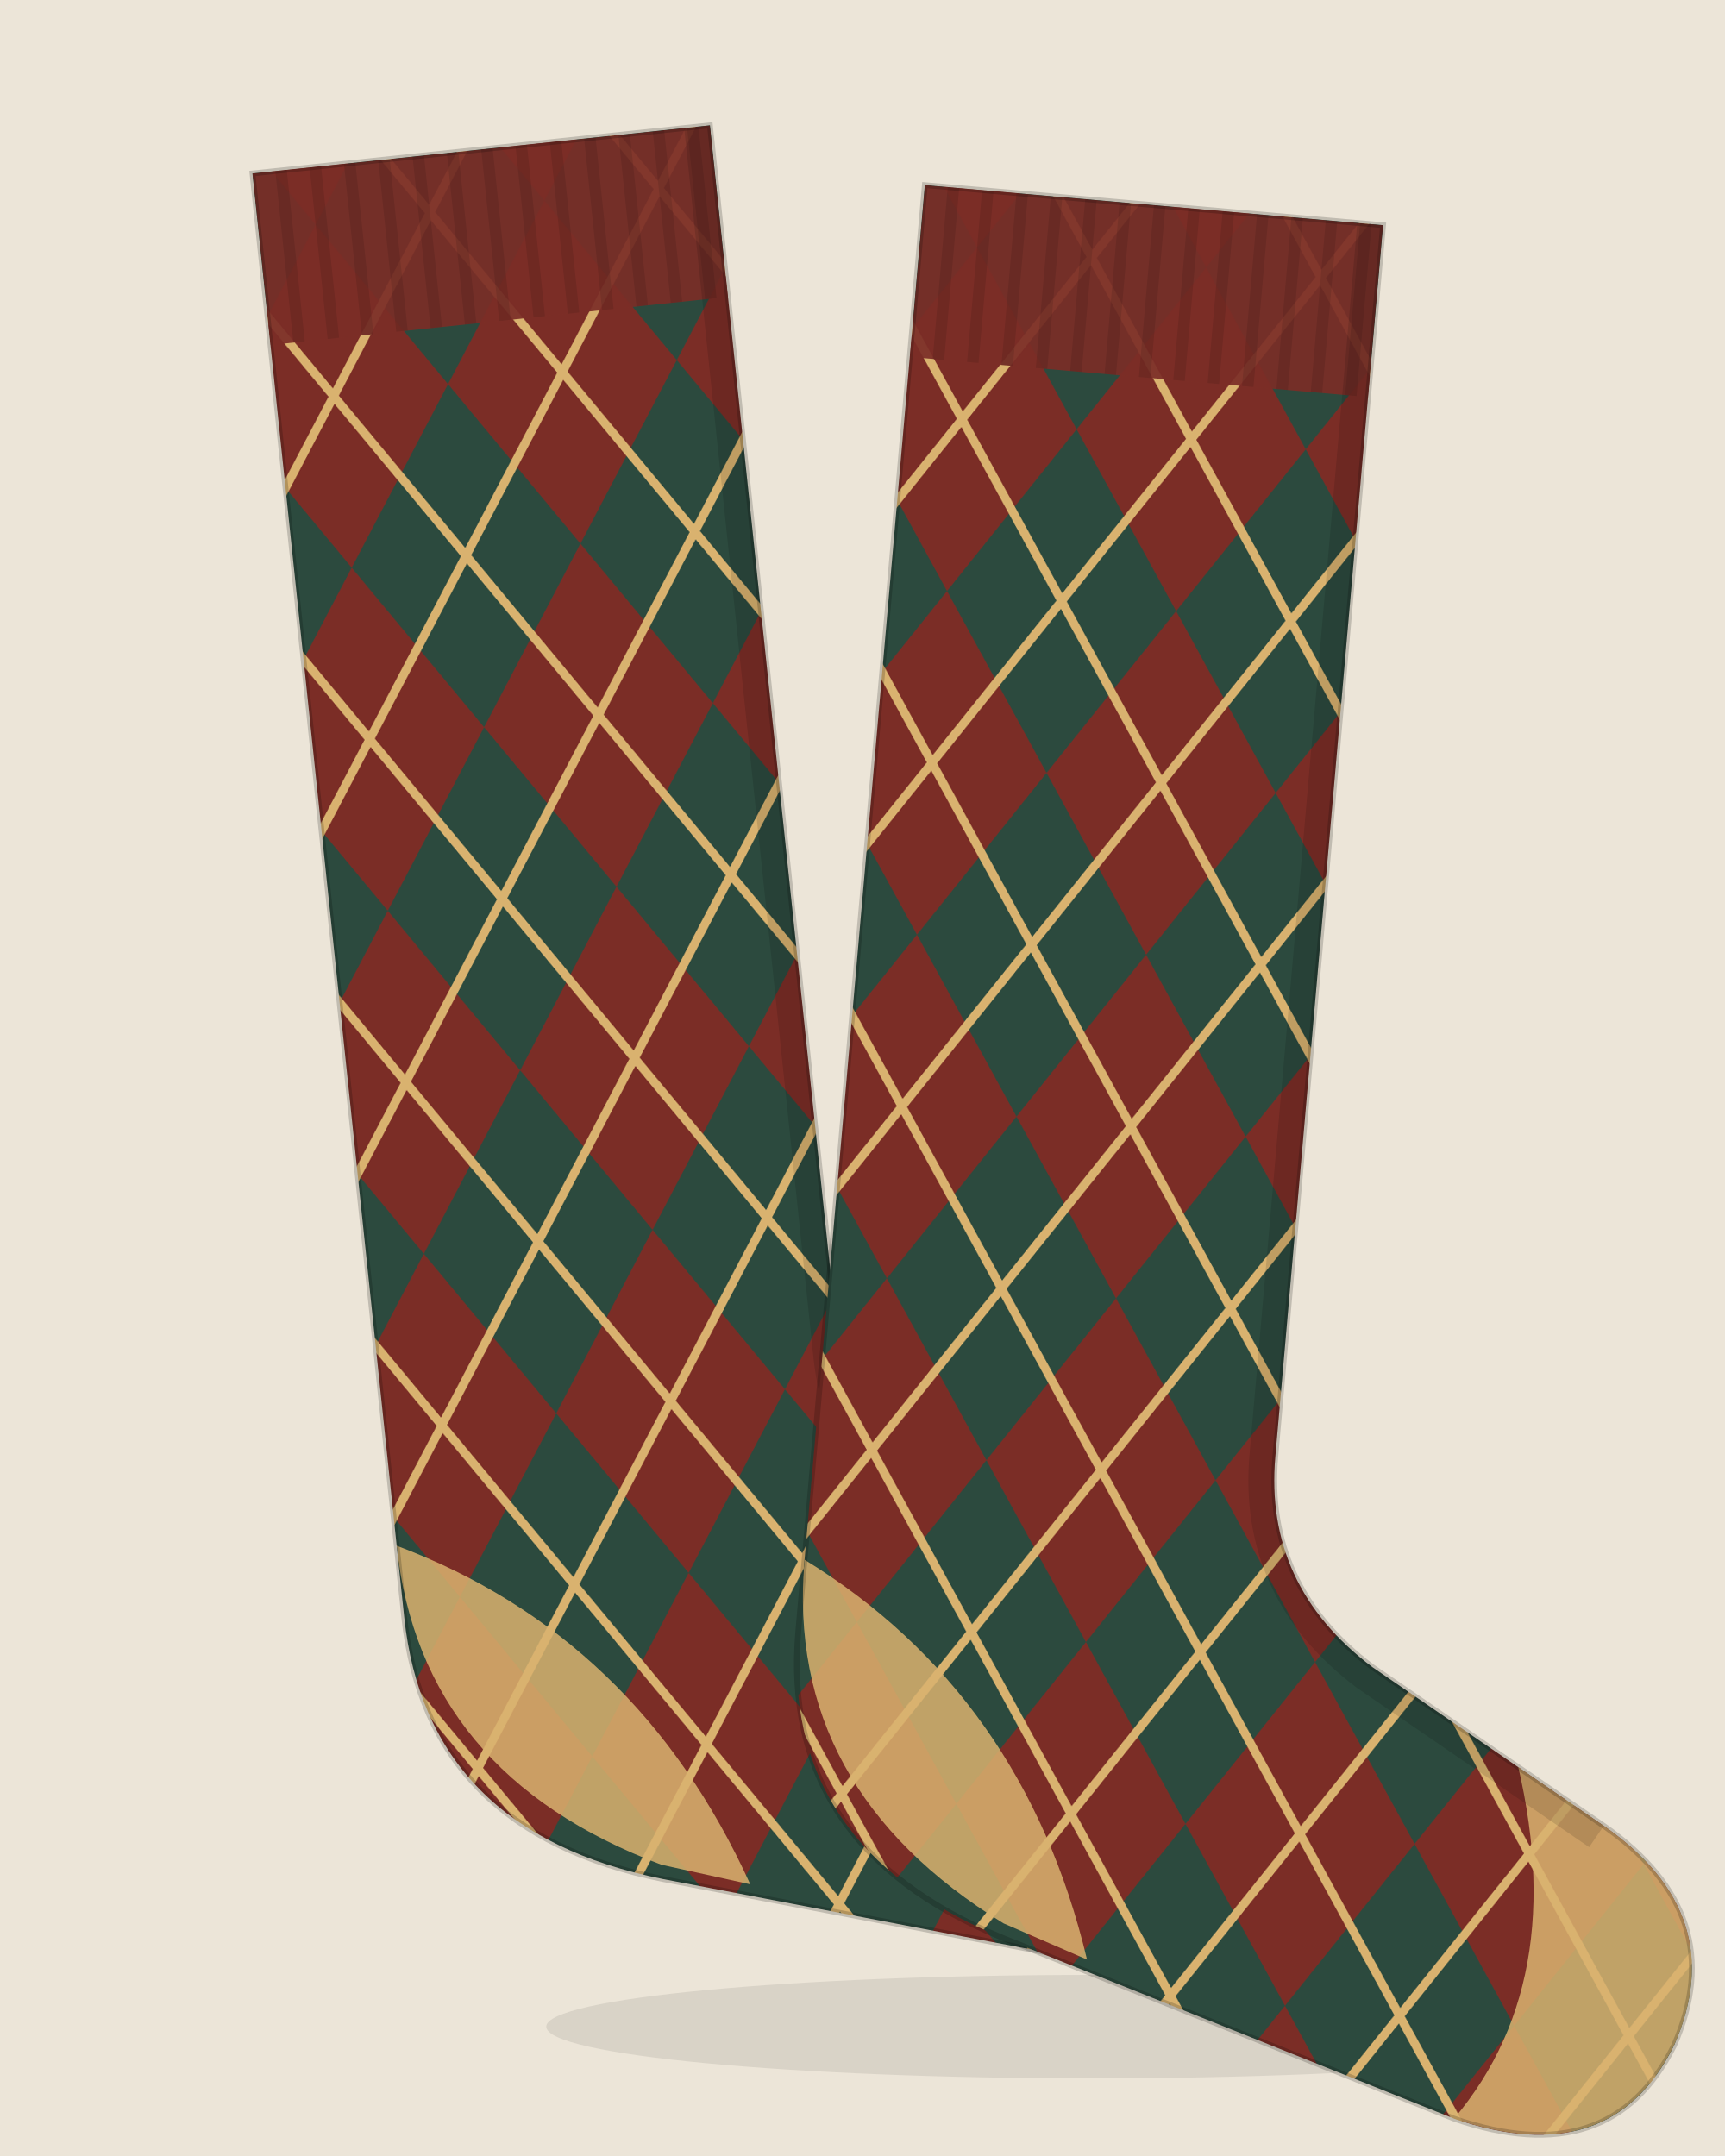
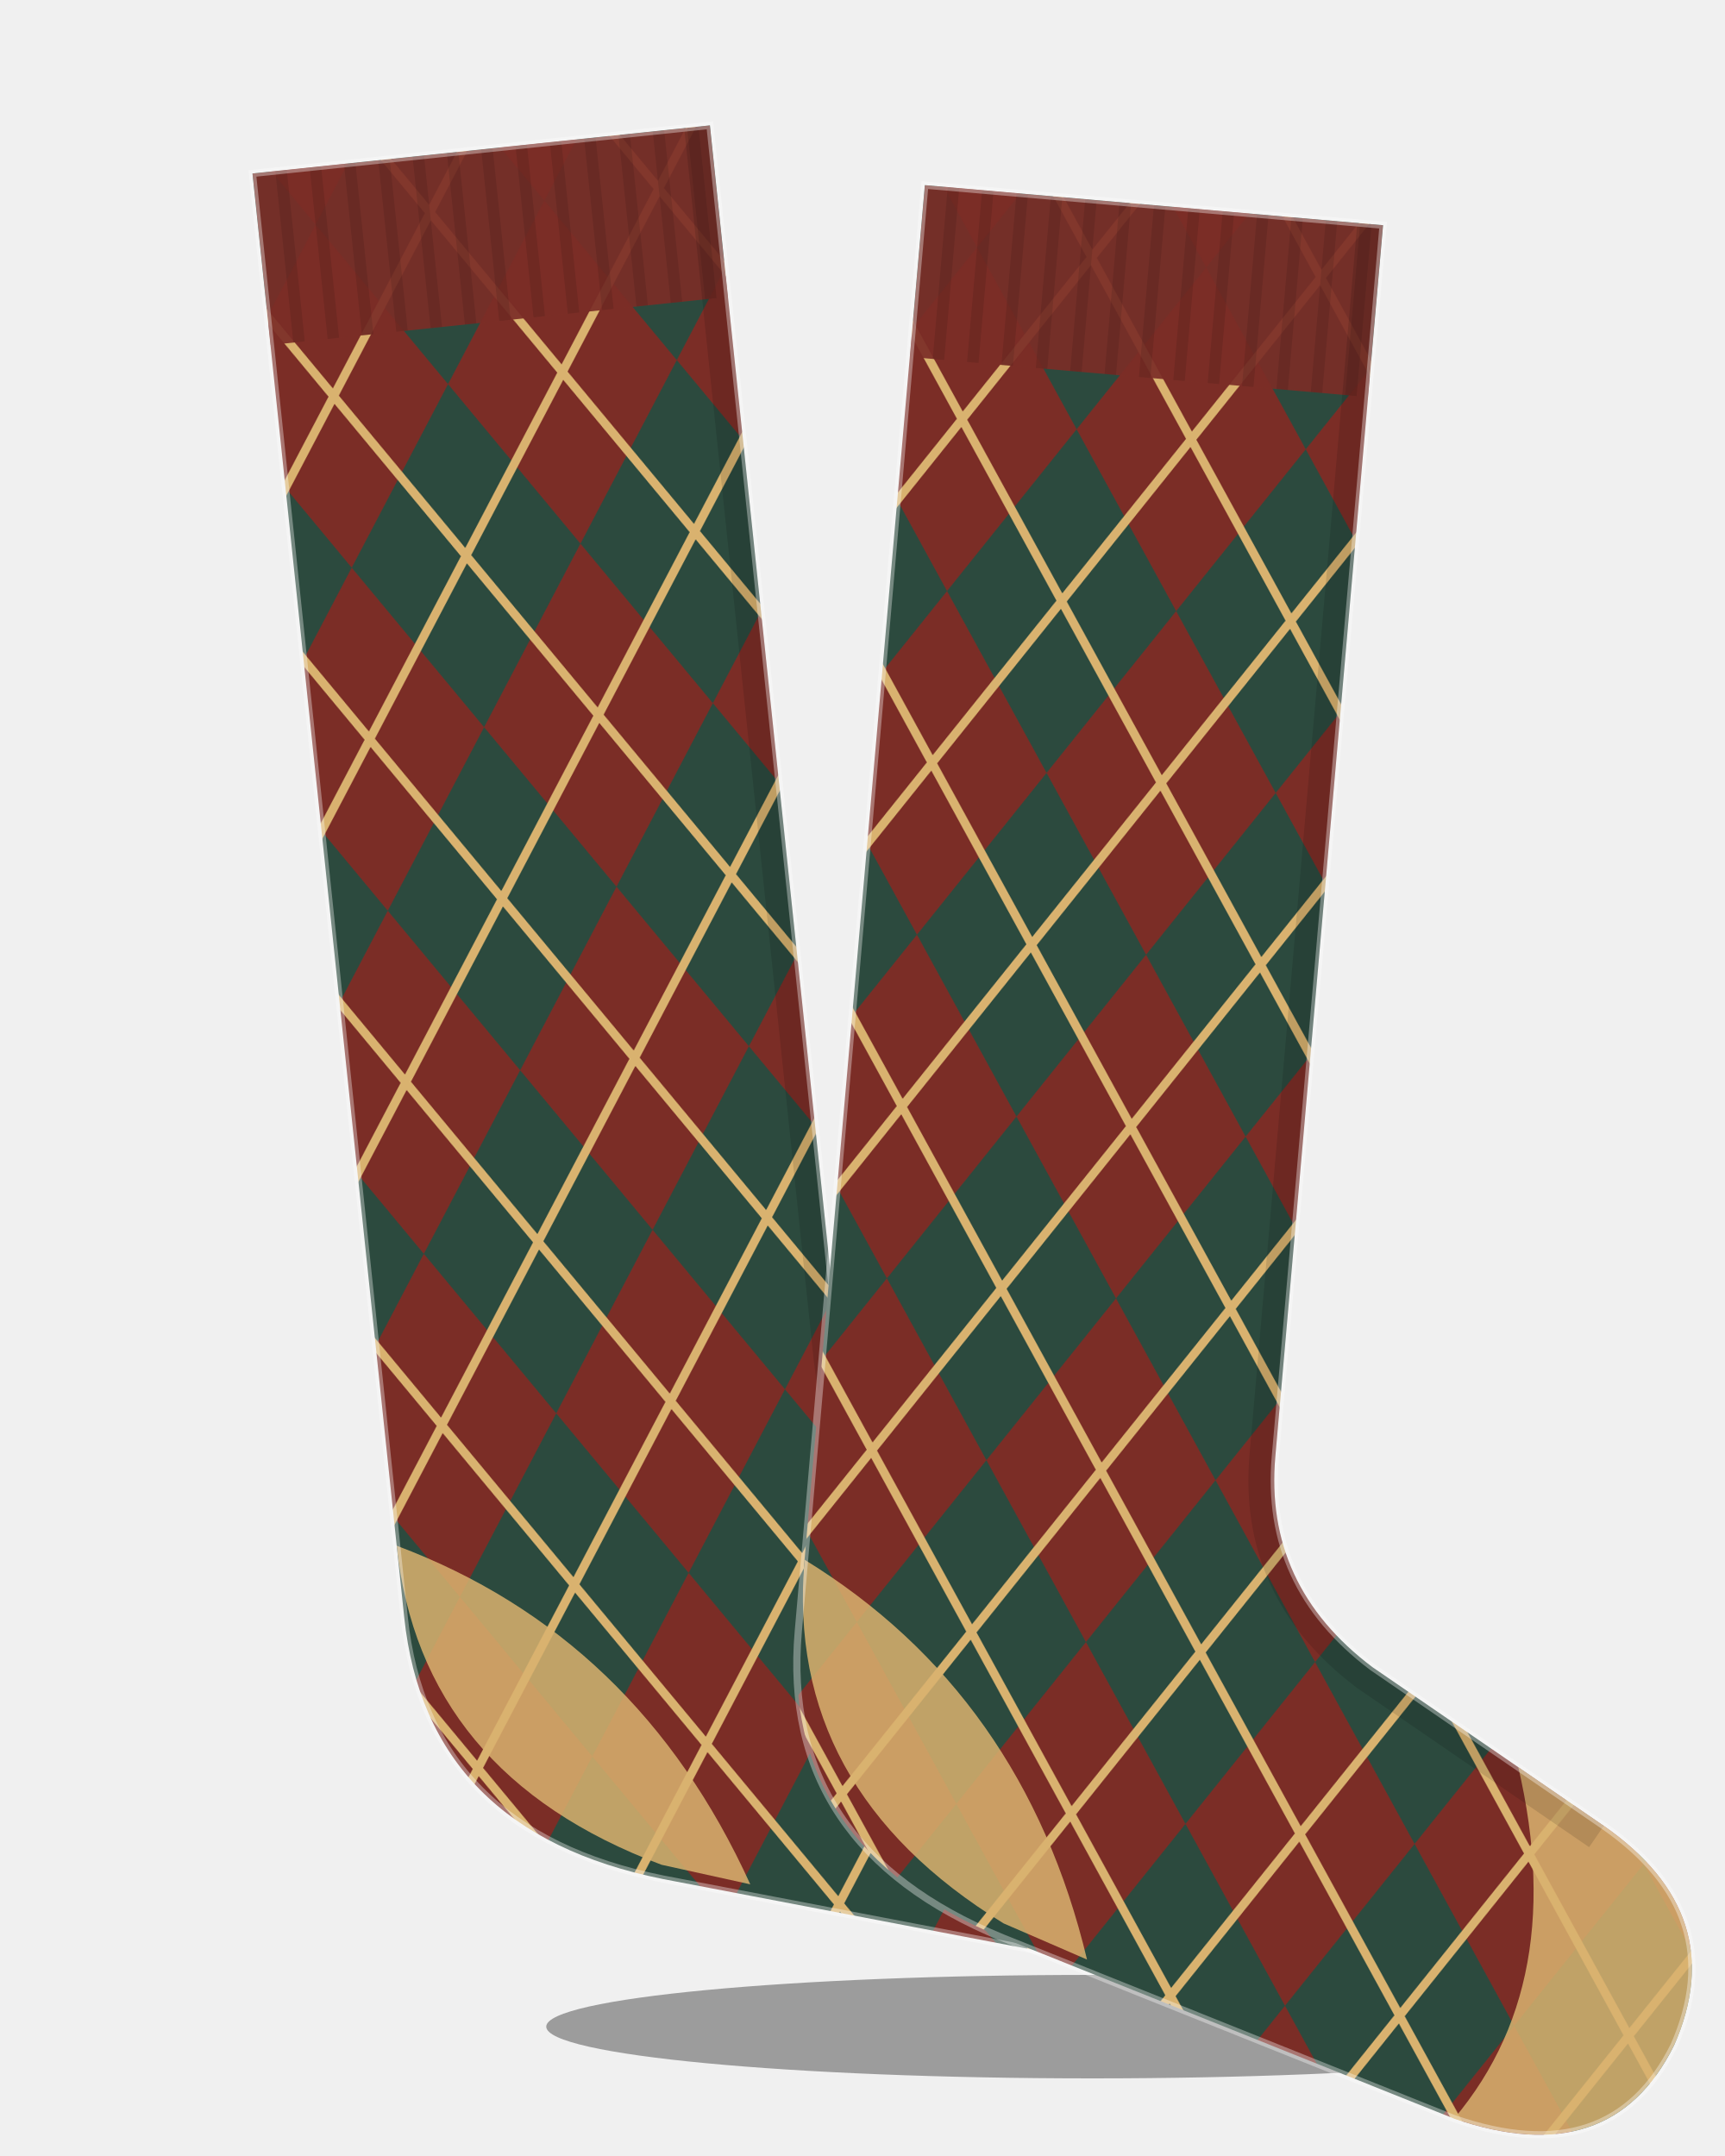
<svg xmlns="http://www.w3.org/2000/svg" viewBox="0 0 600 750" width="600" height="750">
-   <rect width="600" height="750" fill="#ece5d8" />
-   <ellipse cx="380" cy="705" rx="190" ry="18" fill="#000" opacity="0.08" />
+   <ellipse cx="380" cy="705" rx="190" ry="18" fill="#000" opacity="0.35" />
  <g transform="translate(-95 10) rotate(-6 300 400)">
    <defs>
      <pattern id="b-p" width="80" height="120" patternUnits="userSpaceOnUse">
        <rect width="80" height="120" fill="#7b2d26" />
        <path d="M40 0 L80 60 L40 120 L0 60 Z" fill="#2c4a3e" />
        <path d="M0 0 L80 120 M80 0 L0 120" stroke="#d9b26f" stroke-width="3" />
      </pattern>
      <clipPath id="b-clip">
        <path d="M220 40 L380 40 L380 470 Q380 515 420 540 L505 588 Q552 615 536 662 Q518 708 462 694 L300 645 Q220 620 220 545 Z" />
      </clipPath>
    </defs>
    <g>
      <path d="M220 40 L380 40 L380 470 Q380 515 420 540 L505 588 Q552 615 536 662 Q518 708 462 694 L300 645 Q220 620 220 545 Z" fill="url(#b-p)" />
      <g clip-path="url(#b-clip)">
        <rect x="220" y="40" width="160" height="60" fill="#7b2d26" opacity="0.92" />
        <rect x="228" y="40" width="4" height="60" fill="#000" opacity="0.10" />
        <rect x="240" y="40" width="4" height="60" fill="#000" opacity="0.10" />
        <rect x="252" y="40" width="4" height="60" fill="#000" opacity="0.10" />
        <rect x="264" y="40" width="4" height="60" fill="#000" opacity="0.10" />
        <rect x="276" y="40" width="4" height="60" fill="#000" opacity="0.10" />
        <rect x="288" y="40" width="4" height="60" fill="#000" opacity="0.10" />
        <rect x="300" y="40" width="4" height="60" fill="#000" opacity="0.10" />
        <rect x="312" y="40" width="4" height="60" fill="#000" opacity="0.10" />
        <rect x="324" y="40" width="4" height="60" fill="#000" opacity="0.10" />
        <rect x="336" y="40" width="4" height="60" fill="#000" opacity="0.10" />
        <rect x="348" y="40" width="4" height="60" fill="#000" opacity="0.10" />
        <rect x="360" y="40" width="4" height="60" fill="#000" opacity="0.10" />
        <rect x="372" y="40" width="4" height="60" fill="#000" opacity="0.10" />
        <path d="M220 520 Q220 600 300 640 L330 650 Q300 560 220 520 Z" fill="#d9b26f" opacity="0.85" />
        <path d="M470 560 Q560 600 536 662 Q518 708 462 694 Q500 640 470 560 Z" fill="#d9b26f" opacity="0.85" />
        <path d="M380 40 L380 470 Q380 515 420 540 L505 588" fill="none" stroke="#000" stroke-opacity="0.12" stroke-width="18" />
      </g>
-       <path d="M220 40 L380 40 L380 470 Q380 515 420 540 L505 588 Q552 615 536 662 Q518 708 462 694 L300 645 Q220 620 220 545 Z" fill="none" stroke="#000" stroke-opacity="0.18" stroke-width="2" />
+       <path d="M220 40 L380 40 L380 470 Q380 515 420 540 L505 588 Q552 615 536 662 Q518 708 462 694 L300 645 Q220 620 220 545 Z" fill="none" stroke="#fff" stroke-opacity="0.35" stroke-width="2.5" />
    </g>
  </g>
  <g transform="translate(70 30) rotate(5 300 400)">
    <defs>
      <pattern id="c-p" width="80" height="120" patternUnits="userSpaceOnUse">
        <rect width="80" height="120" fill="#7b2d26" />
        <path d="M40 0 L80 60 L40 120 L0 60 Z" fill="#2c4a3e" />
        <path d="M0 0 L80 120 M80 0 L0 120" stroke="#d9b26f" stroke-width="3" />
      </pattern>
      <clipPath id="c-clip">
        <path d="M220 40 L380 40 L380 470 Q380 515 420 540 L505 588 Q552 615 536 662 Q518 708 462 694 L300 645 Q220 620 220 545 Z" />
      </clipPath>
    </defs>
    <g>
      <path d="M220 40 L380 40 L380 470 Q380 515 420 540 L505 588 Q552 615 536 662 Q518 708 462 694 L300 645 Q220 620 220 545 Z" fill="url(#c-p)" />
      <g clip-path="url(#c-clip)">
        <rect x="220" y="40" width="160" height="60" fill="#7b2d26" opacity="0.92" />
        <rect x="228" y="40" width="4" height="60" fill="#000" opacity="0.10" />
        <rect x="240" y="40" width="4" height="60" fill="#000" opacity="0.10" />
        <rect x="252" y="40" width="4" height="60" fill="#000" opacity="0.10" />
        <rect x="264" y="40" width="4" height="60" fill="#000" opacity="0.10" />
        <rect x="276" y="40" width="4" height="60" fill="#000" opacity="0.10" />
        <rect x="288" y="40" width="4" height="60" fill="#000" opacity="0.10" />
        <rect x="300" y="40" width="4" height="60" fill="#000" opacity="0.10" />
        <rect x="312" y="40" width="4" height="60" fill="#000" opacity="0.10" />
        <rect x="324" y="40" width="4" height="60" fill="#000" opacity="0.10" />
        <rect x="336" y="40" width="4" height="60" fill="#000" opacity="0.10" />
        <rect x="348" y="40" width="4" height="60" fill="#000" opacity="0.10" />
        <rect x="360" y="40" width="4" height="60" fill="#000" opacity="0.10" />
        <rect x="372" y="40" width="4" height="60" fill="#000" opacity="0.10" />
        <path d="M220 520 Q220 600 300 640 L330 650 Q300 560 220 520 Z" fill="#d9b26f" opacity="0.85" />
        <path d="M470 560 Q560 600 536 662 Q518 708 462 694 Q500 640 470 560 Z" fill="#d9b26f" opacity="0.85" />
        <path d="M380 40 L380 470 Q380 515 420 540 L505 588" fill="none" stroke="#000" stroke-opacity="0.12" stroke-width="18" />
      </g>
-       <path d="M220 40 L380 40 L380 470 Q380 515 420 540 L505 588 Q552 615 536 662 Q518 708 462 694 L300 645 Q220 620 220 545 Z" fill="none" stroke="#000" stroke-opacity="0.18" stroke-width="2" />
+       <path d="M220 40 L380 40 L380 470 Q380 515 420 540 L505 588 Q552 615 536 662 Q518 708 462 694 L300 645 Q220 620 220 545 Z" fill="none" stroke="#fff" stroke-opacity="0.35" stroke-width="2.5" />
    </g>
  </g>
</svg>
